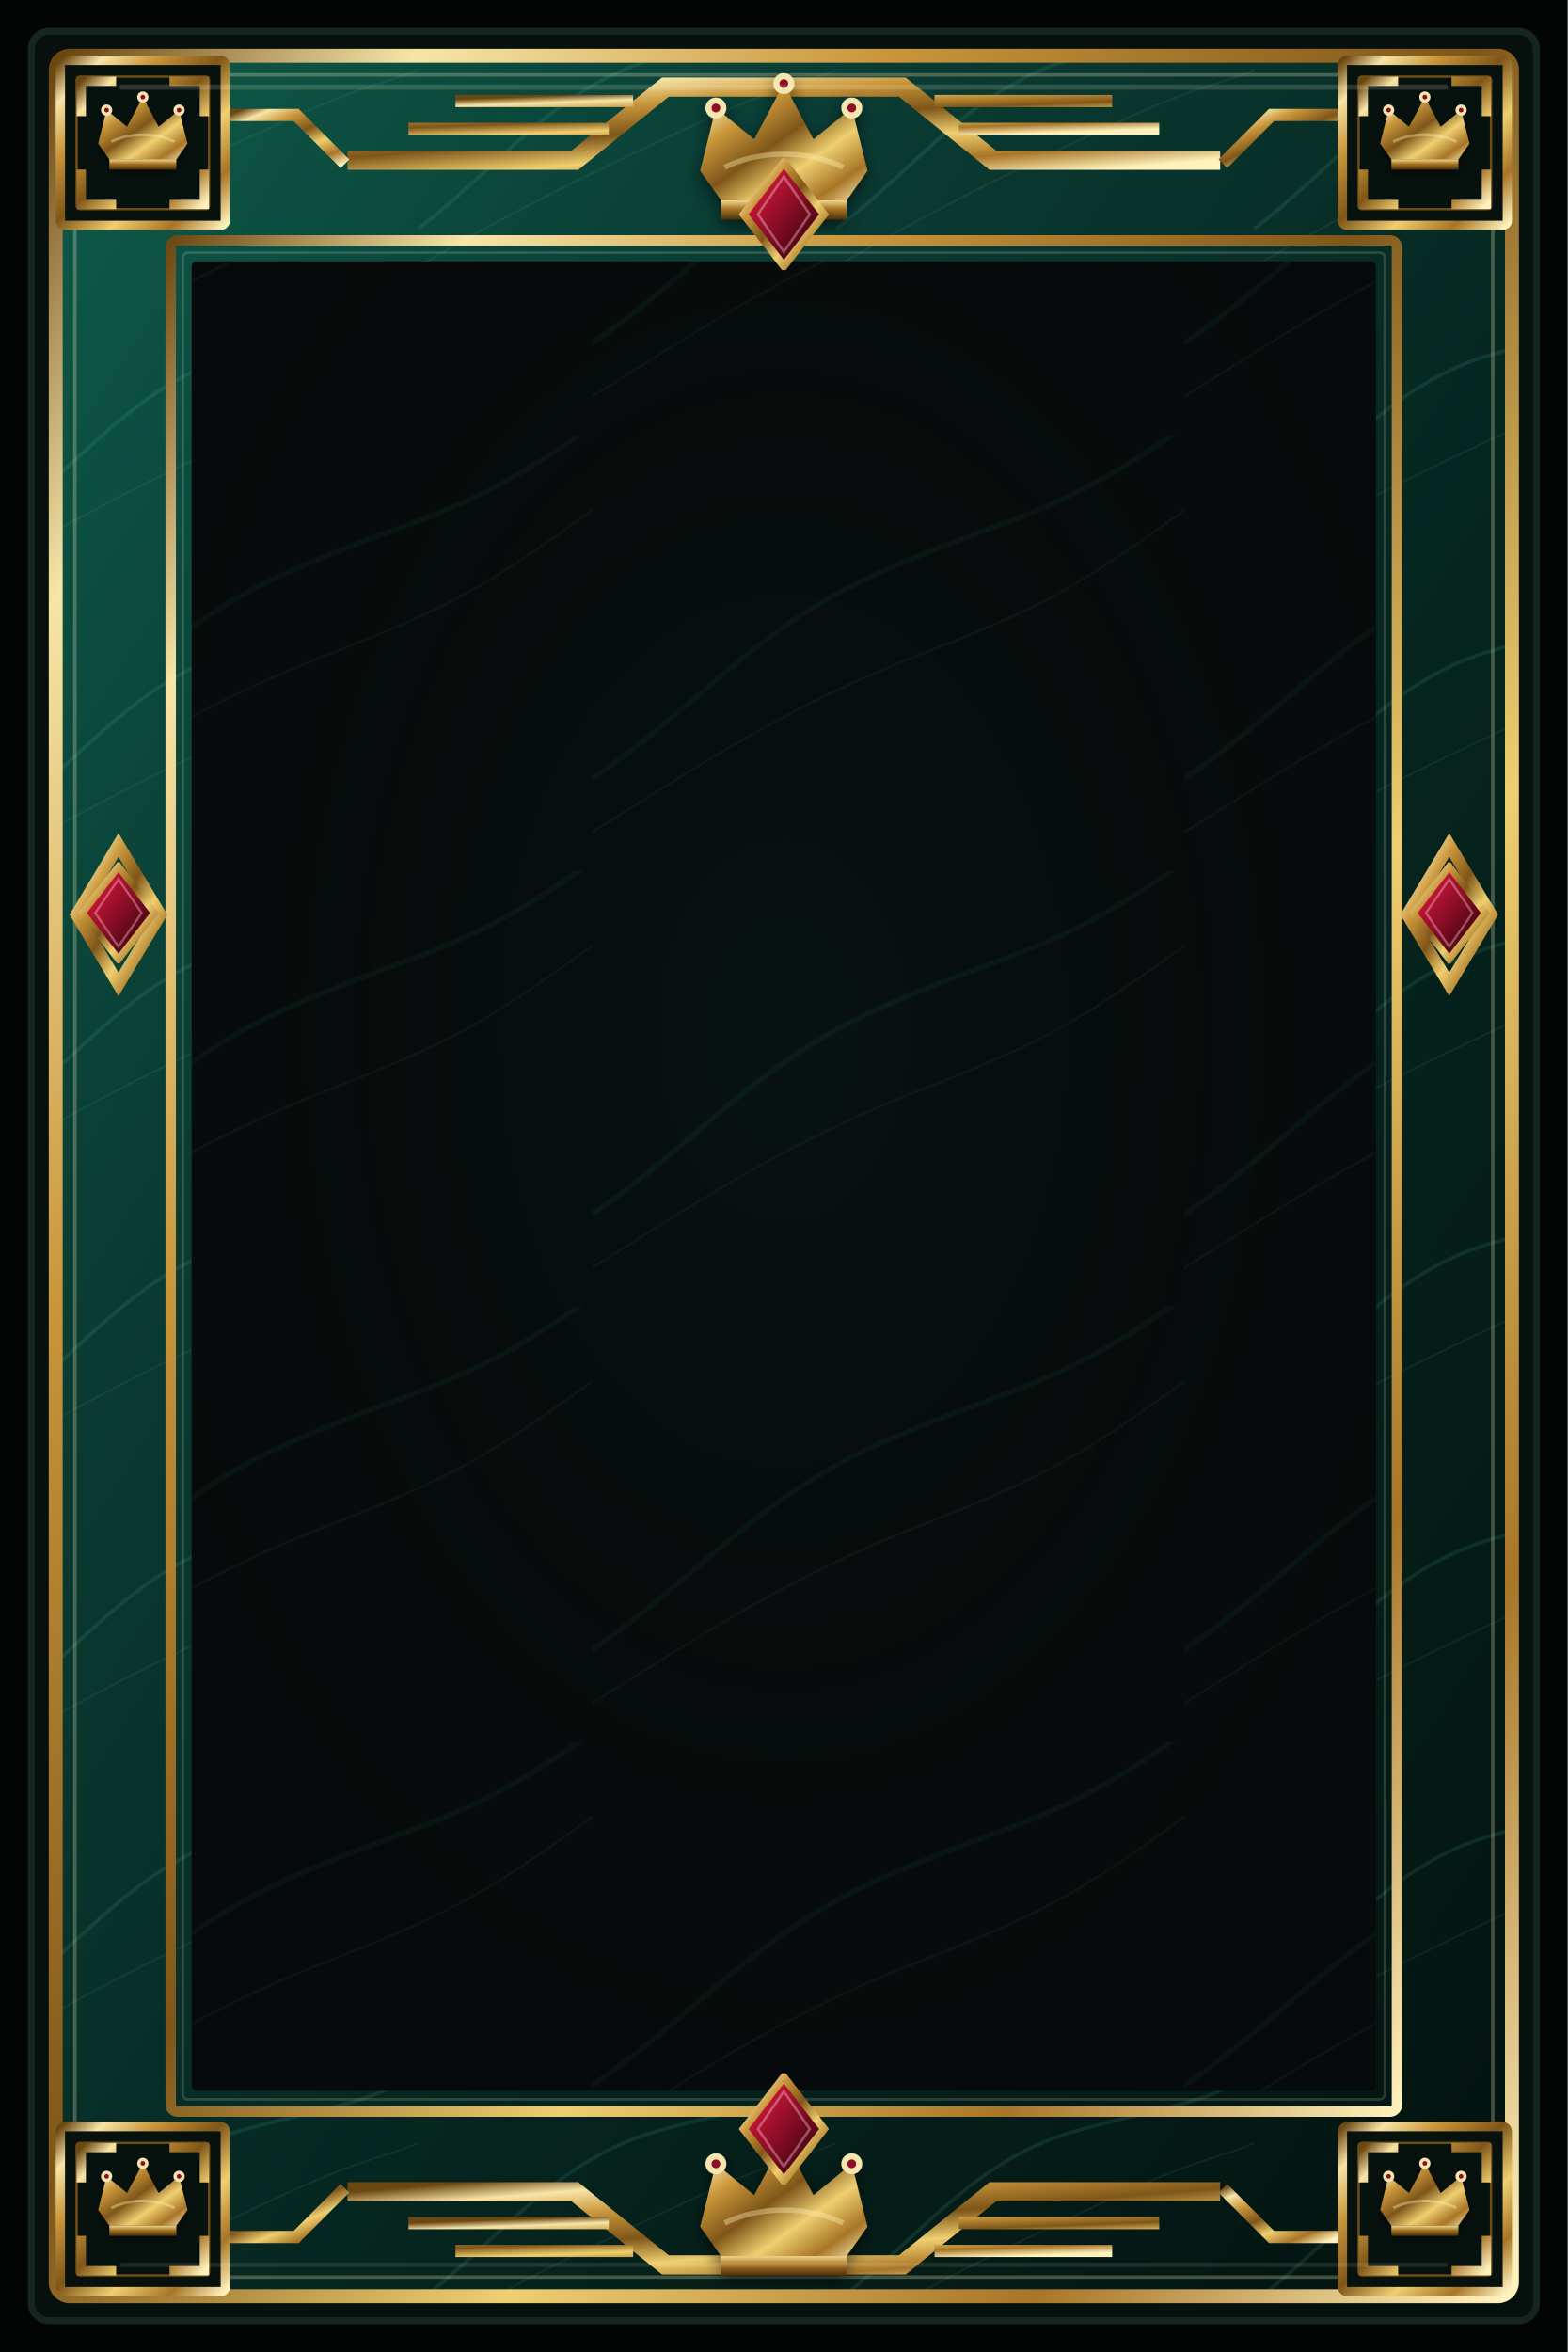
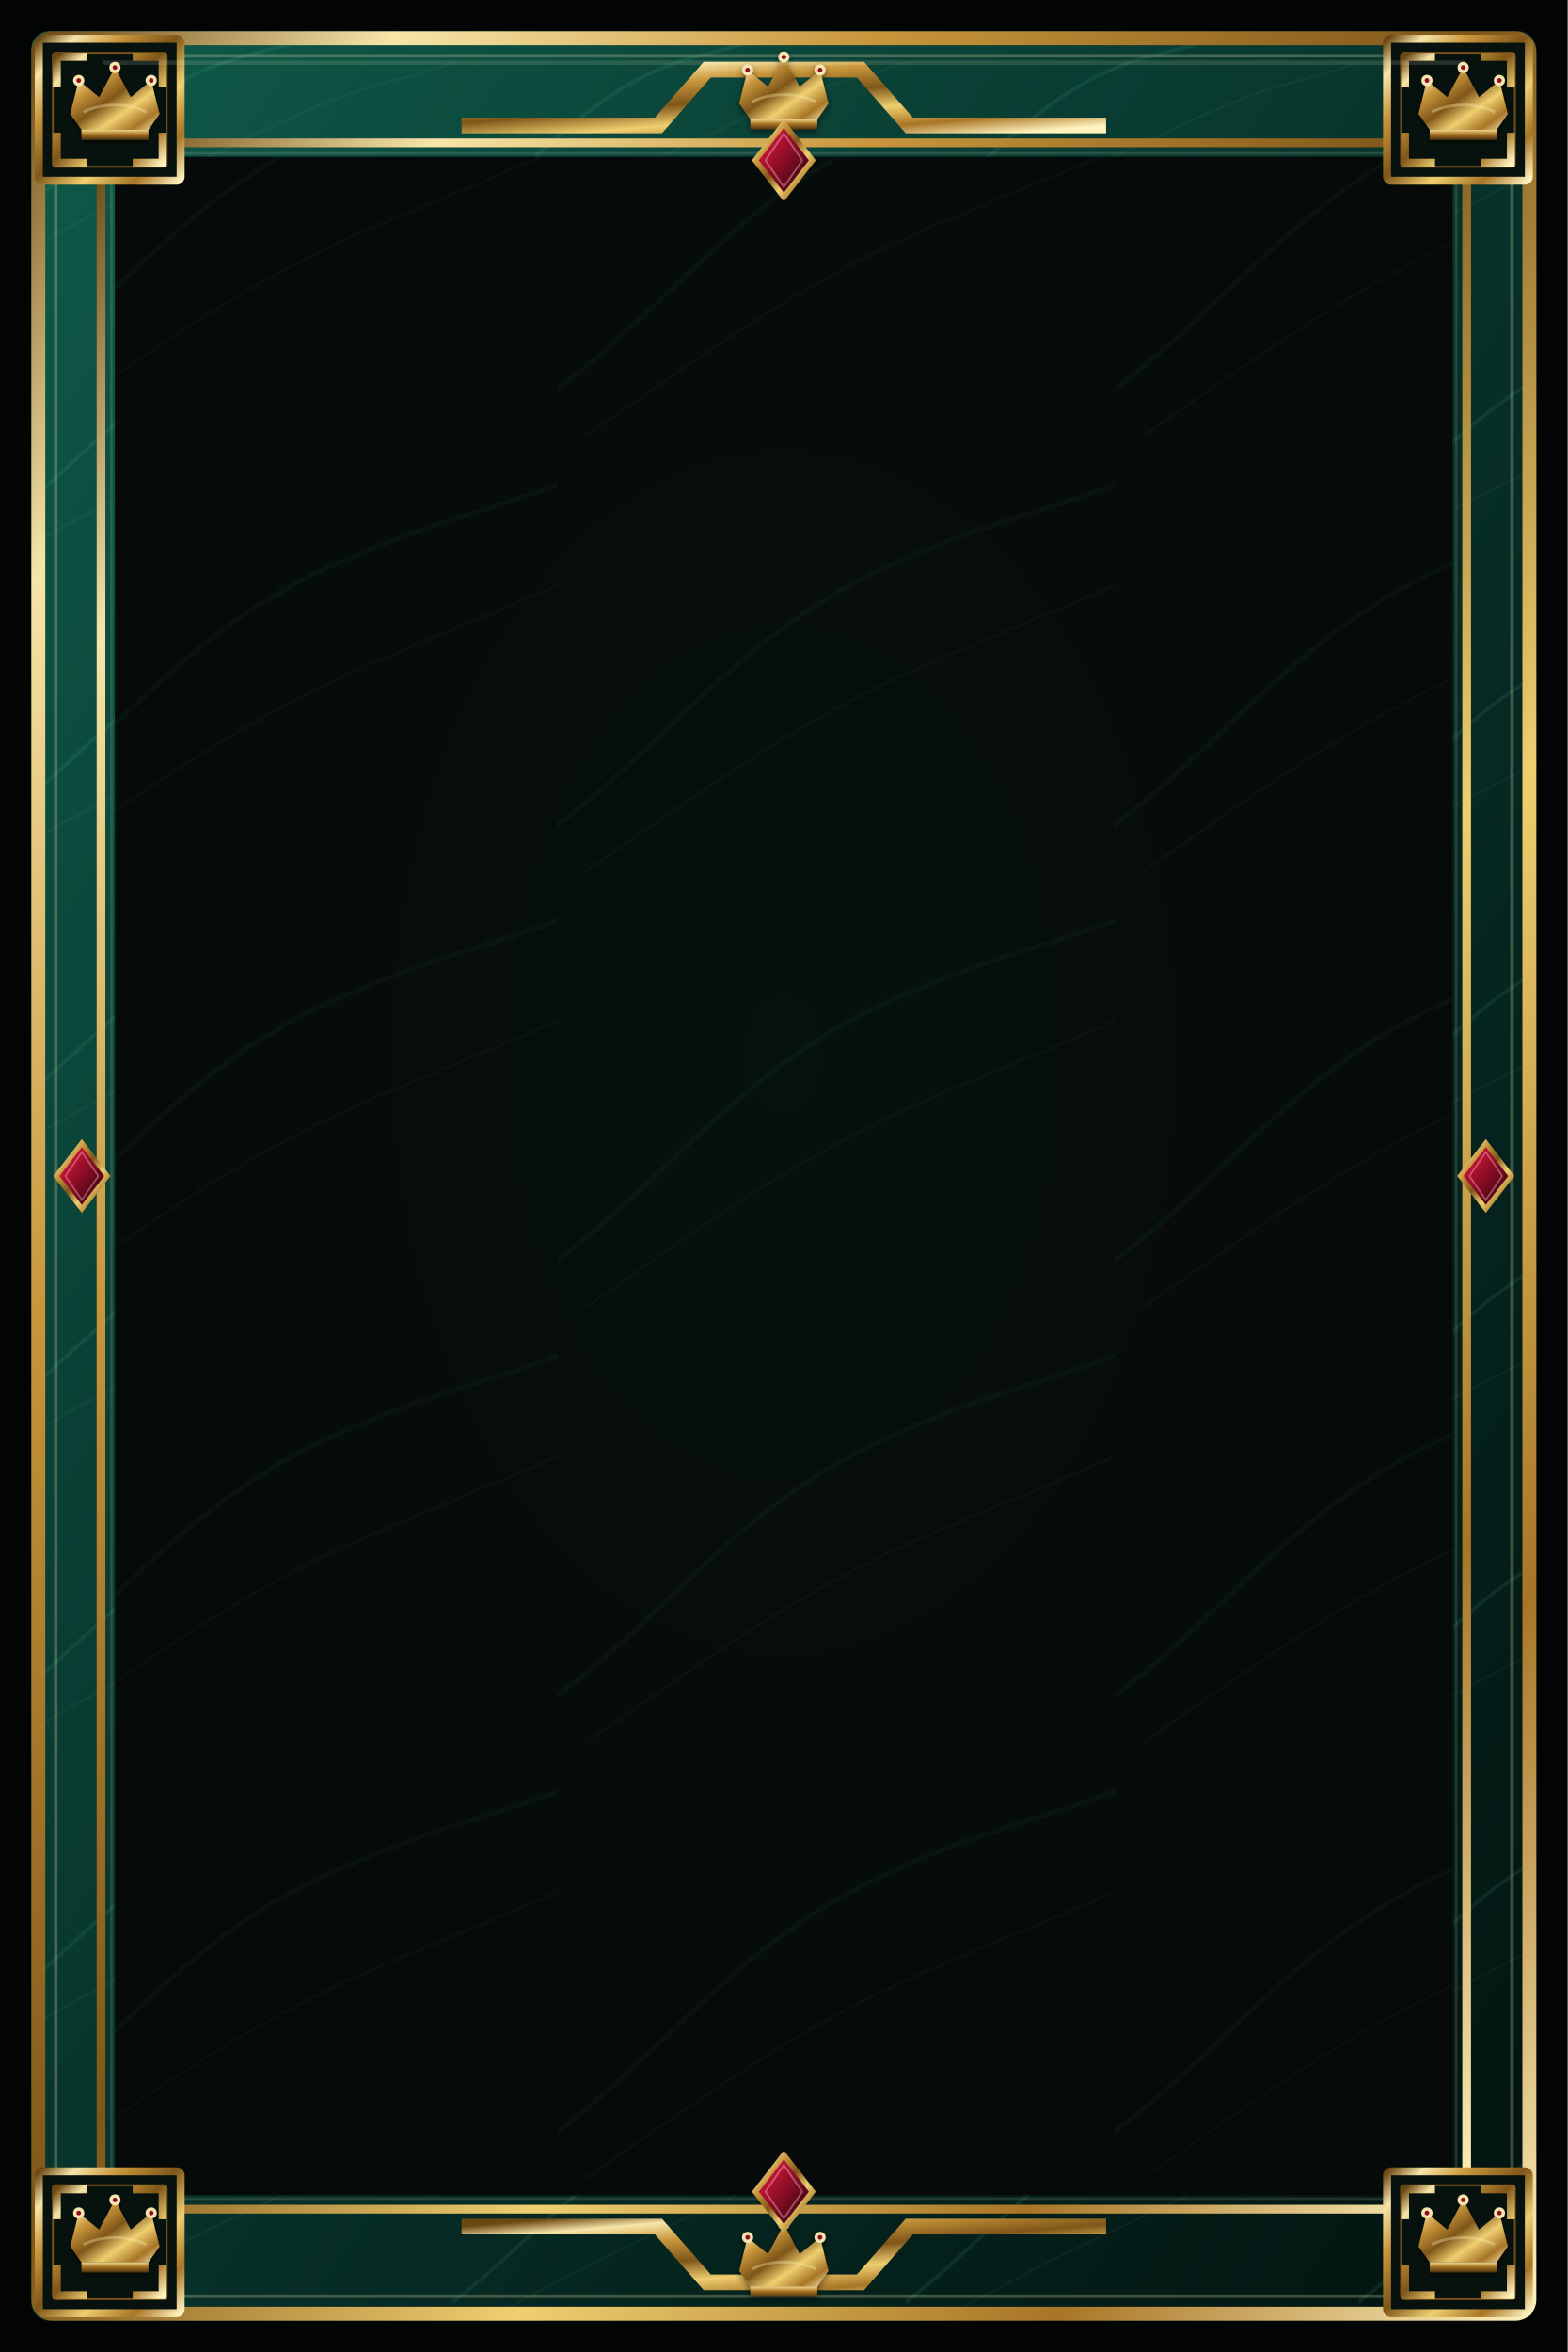
<svg xmlns="http://www.w3.org/2000/svg" width="900" height="1350" viewBox="0 0 900 1350">
  <defs>
    <linearGradient id="gold" x1="0" y1="0" x2="1" y2="1">
      <stop offset="0" stop-color="#6b4712" />
      <stop offset=".12" stop-color="#f7e5a8" />
      <stop offset=".28" stop-color="#c9963b" />
      <stop offset=".48" stop-color="#7f5619" />
      <stop offset=".66" stop-color="#efcf70" />
      <stop offset=".84" stop-color="#a87526" />
      <stop offset="1" stop-color="#fff2bd" />
    </linearGradient>
    <linearGradient id="goldDark" x1="0" y1="0" x2="0" y2="1">
      <stop offset="0" stop-color="#f1d88c" />
      <stop offset=".45" stop-color="#a77424" />
      <stop offset="1" stop-color="#4c310d" />
    </linearGradient>
    <linearGradient id="emerald" x1="0" y1="0" x2="1" y2="1">
-       <stop offset="0" stop-color="#0e5b4a" />
-       <stop offset=".28" stop-color="#0a3d34" />
-       <stop offset=".60" stop-color="#06251f" />
-       <stop offset="1" stop-color="#03120f" />
+       <stop offset="0" stop-color="#0f5a49" />
+       <stop offset=".32" stop-color="#0a4035" />
+       <stop offset=".70" stop-color="#05251f" />
+       <stop offset="1" stop-color="#03130f" />
    </linearGradient>
    <linearGradient id="ruby" x1="0" y1="0" x2="1" y2="1">
      <stop offset="0" stop-color="#ff6580" />
      <stop offset=".30" stop-color="#b81333" />
      <stop offset=".70" stop-color="#5b0718" />
      <stop offset="1" stop-color="#210208" />
    </linearGradient>
-     <radialGradient id="centerGlow" cx=".5" cy=".42" r=".72">
-       <stop offset="0" stop-color="#0d4037" stop-opacity=".16" />
-       <stop offset=".55" stop-color="#0b2c27" stop-opacity=".04" />
+     <radialGradient id="centerGlow" cx=".5" cy=".44" r=".75">
+       <stop offset="0" stop-color="#0b463b" stop-opacity=".13" />
+       <stop offset=".58" stop-color="#082d27" stop-opacity=".035" />
      <stop offset="1" stop-color="#000" stop-opacity="0" />
    </radialGradient>
-     <pattern id="centerMarble" width="340" height="250" patternUnits="userSpaceOnUse">
-       <path d="M-40 220 C45 178 78 118 162 80 S270 50 370 -28" fill="none" stroke="#2b8d73" stroke-opacity=".08" stroke-width="3" />
-       <path d="M-20 240 C58 192 105 158 190 125 S285 82 375 18" fill="none" stroke="#d0efe7" stroke-opacity=".035" stroke-width="1.4" />
+     <pattern id="centerMarble" width="320" height="250" patternUnits="userSpaceOnUse">
+       <path d="M-40 250 C55 195 90 120 190 75 S310 48 450 -40" fill="none" stroke="#2b8d73" stroke-opacity=".065" stroke-width="2.8" />
+       <path d="M-20 275 C70 215 125 168 220 128 S330 85 450 20" fill="none" stroke="#d0efe7" stroke-opacity=".028" stroke-width="1.2" />
    </pattern>
-     <pattern id="edgeMarble" width="240" height="170" patternUnits="userSpaceOnUse">
-       <path d="M-20 145 C40 108 70 52 138 33 S215 20 260 -16" fill="none" stroke="#61d3b2" stroke-opacity=".13" stroke-width="2.1" />
-       <path d="M-20 165 C46 125 91 103 160 71 S222 53 270 24" fill="none" stroke="#d7fff4" stroke-opacity=".06" stroke-width="1.1" />
+     <pattern id="edgeMarble" width="260" height="170" patternUnits="userSpaceOnUse">
+       <path d="M-20 145 C40 108 70 52 138 33 S215 20 280 -16" fill="none" stroke="#61d3b2" stroke-opacity=".12" stroke-width="2.1" />
+       <path d="M-20 165 C46 125 91 103 160 71 S222 53 290 24" fill="none" stroke="#d7fff4" stroke-opacity=".05" stroke-width="1.1" />
    </pattern>
    <filter id="shadow" x="-25%" y="-25%" width="150%" height="150%">
-       <feDropShadow dx="0" dy="4" stdDeviation="5" flood-color="#000" flood-opacity=".55" />
+       <feDropShadow dx="0" dy="3" stdDeviation="4" flood-color="#000" flood-opacity=".5" />
    </filter>
    <symbol id="rubyDiamond" viewBox="0 0 72 86">
      <path d="M36 3 L67 43 L36 83 L5 43 Z" fill="url(#ruby)" stroke="url(#gold)" stroke-width="6" />
      <path d="M36 14 L56 43 L36 72 L16 43 Z" fill="none" stroke="#ffd5df" stroke-opacity=".36" stroke-width="2" />
    </symbol>
    <symbol id="crown" viewBox="0 0 120 96">
      <g filter="url(#shadow)">
        <path d="M12 60 L21 24 L43 42 L60 10 L77 42 L99 24 L108 60 L96 77 H24 Z" fill="url(#gold)" />
        <path d="M24 77 H96 V88 H24 Z" fill="url(#goldDark)" />
-         <path d="M26 58 C46 48 74 48 94 58" fill="none" stroke="#fff0b6" stroke-opacity=".38" stroke-width="3" />
+         <path d="M26 58 C46 48 74 48 94 58" fill="none" stroke="#fff0b6" stroke-opacity=".34" stroke-width="3" />
        <circle cx="21" cy="24" r="6" fill="#f6e5af" />
        <circle cx="60" cy="10" r="6" fill="#f6e5af" />
        <circle cx="99" cy="24" r="6" fill="#f6e5af" />
        <circle cx="21" cy="24" r="2.5" fill="#8f0d26" />
        <circle cx="60" cy="10" r="2.5" fill="#8f0d26" />
        <circle cx="99" cy="24" r="2.5" fill="#8f0d26" />
      </g>
    </symbol>
    <symbol id="corner" viewBox="0 0 150 150">
      <rect x="4" y="4" width="142" height="142" rx="4" fill="#07120f" stroke="url(#gold)" stroke-width="8" />
      <rect x="18" y="18" width="114" height="114" rx="3" fill="none" stroke="#6f4d18" stroke-width="2" />
      <path d="M22 52 V22 H52 M128 52 V22 H98 M22 98 V128 H52 M128 98 V128 H98" fill="none" stroke="url(#gold)" stroke-width="8" />
    </symbol>
  </defs>
  <rect width="900" height="1350" fill="#020504" />
-   <rect x="18" y="18" width="864" height="1314" rx="10" fill="#06100d" stroke="#15251f" stroke-width="4" />
-   <rect x="30" y="30" width="840" height="1290" rx="8" fill="url(#emerald)" />
-   <rect x="30" y="30" width="840" height="1290" rx="8" fill="url(#edgeMarble)" opacity=".9" />
-   <rect x="110" y="150" width="680" height="1050" rx="3" fill="#070a0a" />
-   <rect x="110" y="150" width="680" height="1050" rx="3" fill="url(#centerGlow)" />
-   <rect x="110" y="150" width="680" height="1050" rx="3" fill="url(#centerMarble)" />
-   <rect x="32" y="32" width="836" height="1286" rx="8" fill="none" stroke="url(#gold)" stroke-width="8" />
-   <rect x="43" y="43" width="814" height="1264" rx="6" fill="none" stroke="#fff2bd" stroke-opacity=".26" stroke-width="2" />
-   <rect x="98" y="138" width="704" height="1074" rx="4" fill="none" stroke="url(#gold)" stroke-width="6" />
-   <rect x="105" y="145" width="690" height="1060" rx="3" fill="none" stroke="#fff4cf" stroke-opacity=".16" stroke-width="1.5" />
-   <g stroke="url(#gold)" fill="none" stroke-linecap="square" stroke-linejoin="miter">
-     <path d="M205 92 H330 L382 50 H518 L570 92 H695" stroke-width="11" />
-     <path d="M238 74 H346 M265 58 H360 M662 74 H554 M635 58 H540" stroke-width="7" />
-     <path d="M205 1258 H330 L382 1300 H518 L570 1258 H695" stroke-width="11" />
-     <path d="M238 1276 H346 M265 1292 H360 M662 1276 H554 M635 1292 H540" stroke-width="7" />
+   <rect x="18" y="18" width="864" height="1314" rx="10" fill="url(#emerald)" />
+   <rect x="18" y="18" width="864" height="1314" rx="10" fill="url(#edgeMarble)" opacity=".82" />
+   <rect x="66" y="90" width="768" height="1170" rx="3" fill="#060a09" />
+   <rect x="66" y="90" width="768" height="1170" rx="3" fill="url(#centerGlow)" />
+   <rect x="66" y="90" width="768" height="1170" rx="3" fill="url(#centerMarble)" />
+   <rect x="22" y="22" width="856" height="1306" rx="8" fill="none" stroke="url(#gold)" stroke-width="8" />
+   <rect x="32" y="32" width="836" height="1286" rx="6" fill="none" stroke="#fff2bd" stroke-opacity=".24" stroke-width="2" />
+   <rect x="58" y="82" width="784" height="1186" rx="4" fill="none" stroke="url(#gold)" stroke-width="5" />
+   <rect x="64" y="88" width="772" height="1174" rx="3" fill="none" stroke="#fff4cf" stroke-opacity=".13" stroke-width="1.4" />
+   <g stroke="url(#gold)" fill="none" stroke-linejoin="miter">
+     <path d="M265 72 H378 L406 40 H494 L522 72 H635" stroke-width="9" />
+     <path d="M295 56 H382 M605 56 H518" stroke-width="6" />
+     <path d="M265 1278 H378 L406 1310 H494 L522 1278 H635" stroke-width="9" />
+     <path d="M295 1294 H382 M605 1294 H518" stroke-width="6" />
  </g>
-   <use href="#crown" x="390" y="38" width="120" height="96" />
-   <use href="#rubyDiamond" x="423" y="91" width="54" height="64" />
-   <use href="#crown" x="390" y="1218" width="120" height="96" />
-   <use href="#rubyDiamond" x="423" y="1190" width="54" height="64" />
-   <g stroke="url(#gold)" fill="none">
-     <path d="M68 340 V485 M68 865 V1010" stroke-width="10" />
-     <path d="M832 340 V485 M832 865 V1010" stroke-width="10" />
-     <path d="M68 485 L44 525 L68 565 L92 525 Z" stroke-width="7" />
-     <path d="M832 485 L808 525 L832 565 L856 525 Z" stroke-width="7" />
-   </g>
-   <use href="#rubyDiamond" x="44" y="495" width="48" height="58" />
-   <use href="#rubyDiamond" x="808" y="495" width="48" height="58" />
-   <g>
-     <use href="#corner" x="32" y="32" width="100" height="100" />
-     <use href="#crown" x="50" y="50" width="64" height="52" />
-     <use href="#corner" x="768" y="32" width="100" height="100" />
-     <use href="#crown" x="786" y="50" width="64" height="52" />
-     <use href="#corner" x="32" y="1218" width="100" height="100" />
-     <use href="#crown" x="50" y="1236" width="64" height="52" />
-     <use href="#corner" x="768" y="1218" width="100" height="100" />
-     <use href="#crown" x="786" y="1236" width="64" height="52" />
-   </g>
-   <g fill="none" stroke="url(#gold)" stroke-width="7">
-     <path d="M132 66 H170 L198 94" />
-     <path d="M768 66 H730 L702 94" />
-     <path d="M132 1284 H170 L198 1256" />
-     <path d="M768 1284 H730 L702 1256" />
-   </g>
-   <path d="M70 50 H830" stroke="#fff7d5" stroke-opacity=".15" stroke-width="3" stroke-linecap="round" />
-   <path d="M70 1300 H830" stroke="#fff7d5" stroke-opacity=".10" stroke-width="2.5" stroke-linecap="round" />
+   <use href="#crown" x="418" y="27" width="64" height="52" />
+   <use href="#rubyDiamond" x="431" y="69" width="38" height="46" />
+   <use href="#crown" x="418" y="1271" width="64" height="52" />
+   <use href="#rubyDiamond" x="431" y="1235" width="38" height="46" />
+   <use href="#rubyDiamond" x="30" y="651" width="34" height="48" />
+   <use href="#rubyDiamond" x="836" y="651" width="34" height="48" />
+   <use href="#corner" x="20" y="20" width="86" height="86" />
+   <use href="#crown" x="34" y="33" width="64" height="52" />
+   <use href="#corner" x="794" y="20" width="86" height="86" />
+   <use href="#crown" x="808" y="33" width="64" height="52" />
+   <use href="#corner" x="20" y="1244" width="86" height="86" />
+   <use href="#crown" x="34" y="1257" width="64" height="52" />
+   <use href="#corner" x="794" y="1244" width="86" height="86" />
+   <use href="#crown" x="808" y="1257" width="64" height="52" />
+   <path d="M60 36 H840" stroke="#fff7d5" stroke-opacity=".13" stroke-width="2.5" stroke-linecap="round" />
</svg>
